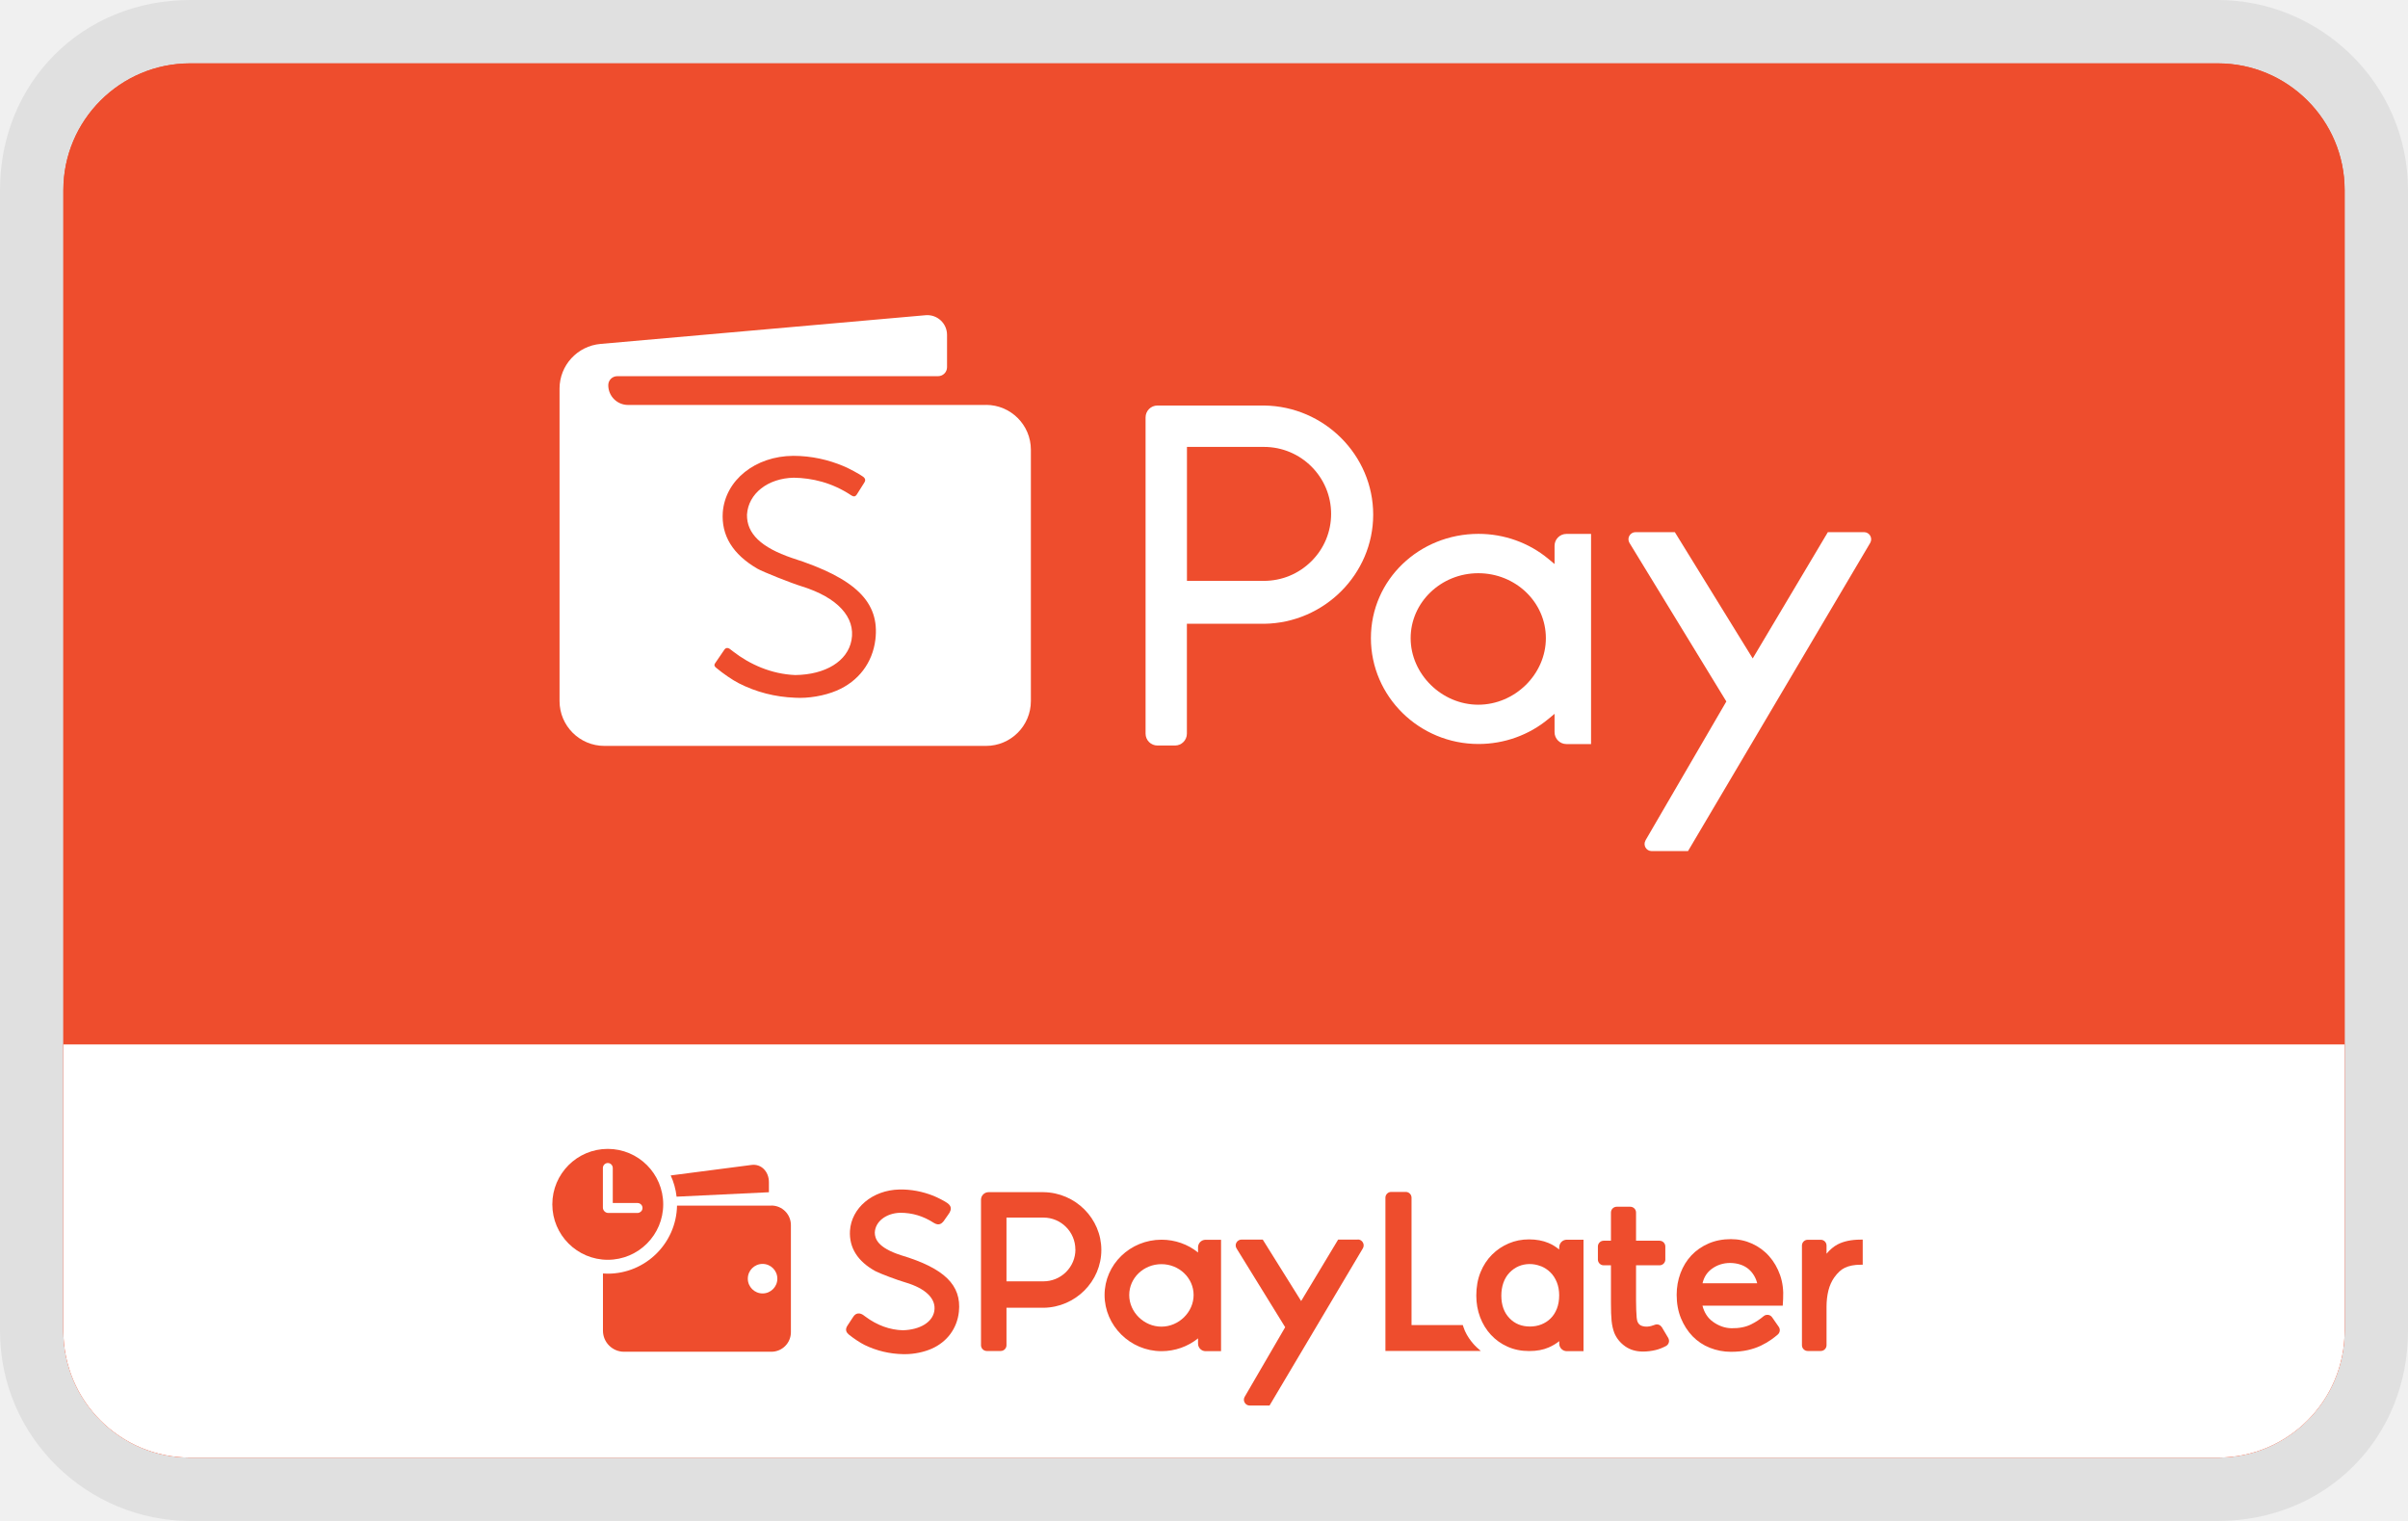
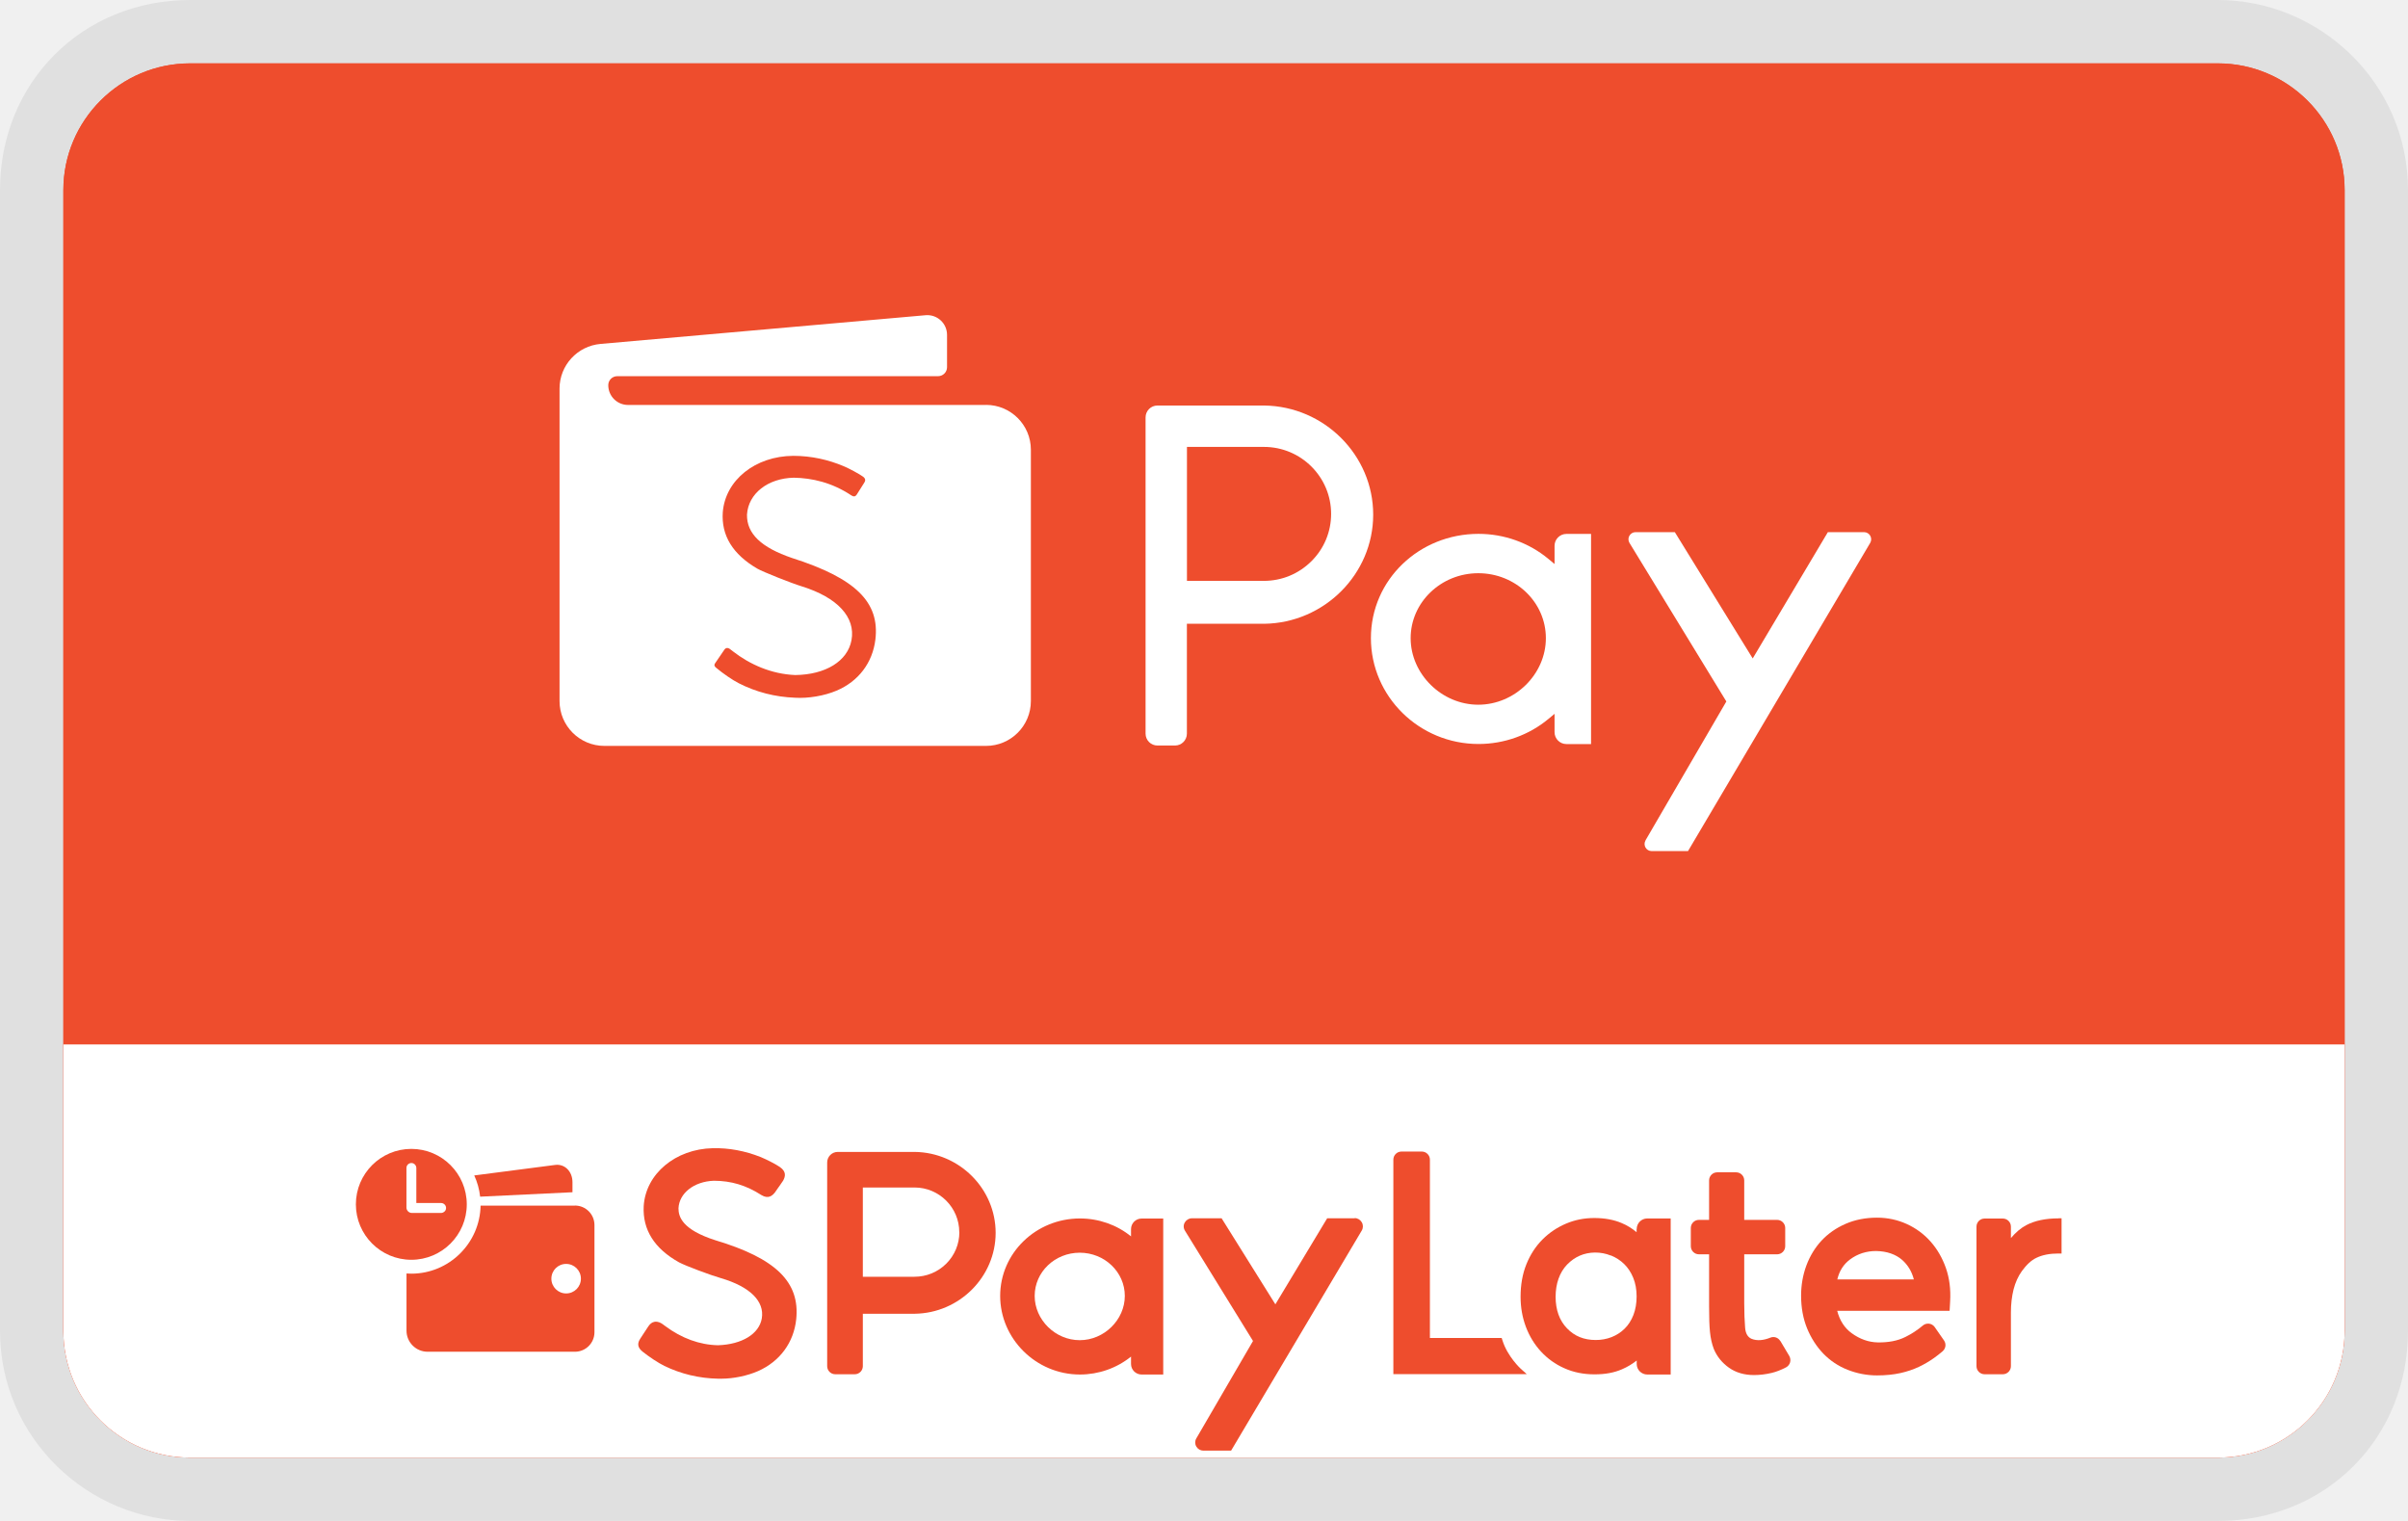
<svg xmlns="http://www.w3.org/2000/svg" version="1.1" viewBox="0 0 38 24" width="38" height="24" role="img" aria-labelledby="pi-sppxspllogoincube">
  <path opacity=".07" d="M35 0H3C1.3 0 0 1.3 0 3v18c0 1.7 1.4 3 3 3h32c1.7 0 3-1.3 3-3V3c0-1.7-1.4-3-3-3z" />
  <path fill="#ee4d2d" d="M35 1c1.1 0 2 .9 2 2v18c0 1.1-.9 2-2 2H3c-1.1 0-2-.9-2-2V3c0-1.1.9-2 2-2h32" />
  <defs>
    <clipPath id="pi-sppxspl-clip" clipPathUnits="userSpaceOnUse">
      <rect x="10" y="10" width="360" height="220" rx="20" ry="20" />
    </clipPath>
  </defs>
  <g transform="scale(.1)">
    <g clip-path="url(#pi-sppxspl-clip)">
      <rect width="380" height="240" fill="#ee4d2d" />
      <rect y="164.81" width="380" height="75.19" fill="#fff" />
    </g>
    <g>
      <g>
        <path d="M180.78,115.77v-49.91c0-1.03.84-1.87,1.87-1.87h16.85c9.49.12,17.2,7.85,17.2,17.22s-7.72,17.1-17.21,17.22h-12.19v17.34c0,1.03-.84,1.87-1.87,1.87h-2.78c-1.03,0-1.87-.84-1.87-1.87ZM187.31,91.66h12.12c2.84,0,5.51-1.1,7.52-3.1,2.01-2,3.11-4.65,3.11-7.47,0-5.83-4.75-10.57-10.6-10.57h-12.15v21.13Z" fill="#fff" fill-rule="evenodd" />
        <path d="M259.67,132.61l12.76-21.92-15.28-25.01c-.46-.75.08-1.71.96-1.71h6.19l12.29,19.93,11.86-19.93h5.71c.87,0,1.41.95.97,1.7l-28.75,48.63h-5.73c-.87,0-1.41-.94-.97-1.69Z" fill="#fff" fill-rule="evenodd" />
        <path d="M245.32,115.52v-2.88l-.95.79c-3.07,2.56-7,3.97-11.05,3.97-9.36,0-16.98-7.5-16.98-16.71s7.62-16.45,16.98-16.45c4.06,0,7.98,1.41,11.05,3.97l.95.79v-2.88c0-1.03.84-1.87,1.87-1.87h3.89v33.16h-3.89c-1.03,0-1.87-.84-1.87-1.87ZM233.28,90.45c-5.88,0-10.67,4.6-10.67,10.25s4.89,10.5,10.67,10.5,10.67-4.81,10.67-10.5-4.79-10.25-10.67-10.25Z" fill="#fff" fill-rule="evenodd" />
      </g>
      <path d="M155.59,63.9h-56.48c-1.72,0-3.12-1.39-3.12-3.12,0-.78.63-1.42,1.42-1.42h50.62c.78,0,1.42-.63,1.42-1.42v-5.1c0-1.83-1.57-3.26-3.39-3.1l-51.29,4.53c-3.66.32-6.47,3.38-6.47,7.05v49.3c0,3.91,3.17,7.08,7.08,7.08h60.22c3.91,0,7.08-3.17,7.08-7.08v-39.65c0-3.91-3.17-7.08-7.08-7.08ZM138.14,100.94c-.45,3.65-2.67,6.58-6.12,8.04-1.92.82-4.49,1.25-6.54,1.12-3.17-.12-6.16-.89-8.9-2.29-1-.51-2.47-1.52-3.57-2.44-.25-.21-.38-.4-.14-.74.26-.39,1.28-1.86,1.44-2.11.22-.33.57-.35.9-.09.05.03.38.29.44.34,2.65,2.06,6.06,3.6,9.85,3.75,4.78-.06,8.25-2.19,8.87-5.49.68-3.63-2.22-6.75-7.8-8.49-1.78-.55-6.24-2.33-7.06-2.81-3.89-2.27-5.7-5.24-5.45-8.9.4-5.07,5.13-8.87,11.14-8.9,2.85,0,5.53.62,7.91,1.62.88.37,2.51,1.24,3.09,1.67.41.3.38.63.22.89-.24.39-.94,1.49-1.23,1.95-.21.31-.46.35-.83.12-3.07-2.05-6.23-2.75-9.08-2.8-4.1.08-7.2,2.5-7.4,5.83-.05,3,2.24,5.18,7.11,6.84,10.06,3.21,13.87,6.98,13.15,12.9Z" fill="#fff" />
    </g>
-     <g>
-       <g>
+     <g transform="translate(-31 0)">
+       <g transform="translate(138 204) scale(1.4) translate(-138 -204)">
        <path d="M142.19,198.07c-3.71-1.19-4.14-2.63-4.14-3.59.08-1.72,1.76-3.03,3.98-3.11,1.95,0,3.65.51,5.36,1.61.79.48,1.24.07,1.52-.28l.03-.04s.21-.3.41-.59l.02-.02c.34-.49.43-.62.48-.7.24-.45.39-.99-.36-1.52-.42-.3-1.51-.86-2.17-1.13-1.77-.7-3.58-1.04-5.4-1-4.22.09-7.57,2.9-7.79,6.53-.14,2.65,1.2,4.79,3.99,6.34.8.42,3.54,1.44,4.72,1.78,3.25.95,4.93,2.6,4.6,4.54-.3,1.75-2.24,2.93-4.93,3.02-2.07-.04-4.12-.79-5.95-2.16l-.3-.22c-.21-.15-.54-.33-.92-.26-.27.05-.5.22-.7.53-.02.02-.24.36-.46.7-.27.4-.38.58-.44.67-.47.7-.12,1.14.25,1.45.79.63,1.78,1.28,2.47,1.62,1.88.91,3.92,1.4,6.05,1.44.13,0,.26,0,.39,0,1.35,0,2.93-.33,4.13-.86,2.45-1.09,4.01-3.21,4.29-5.83.44-4.2-2.29-6.87-9.13-8.92Z" fill="#ee4d2d" />
        <g>
          <path d="M164.69,188.12h-8.69c-.66,0-1.19.54-1.19,1.19v22.96c0,.5.41.91.91.91h2.2c.5,0,.91-.41.91-.91v-5.91h5.86c5.02-.07,9.11-4.16,9.11-9.12s-4.08-9.05-9.11-9.12M169.71,197.17c0,1.34-.53,2.6-1.48,3.55-.96.95-2.23,1.47-3.58,1.47h-5.82v-10.06h5.83c2.78,0,5.04,2.26,5.04,5.03" fill="#ee4d2d" />
          <path d="M214.27,195.6h-3.1l-5.84,9.7-6.06-9.7h-3.34c-.34,0-.64.18-.81.47-.17.3-.16.64.02.93l7.67,12.43-6.39,10.98c-.17.29-.17.63,0,.92.17.29.47.46.8.46h3.12l14.73-24.81c.17-.29.17-.64,0-.93-.17-.29-.47-.47-.8-.47" fill="#ee4d2d" />
          <path d="M189.06,196.81v.83c-1.61-1.31-3.65-2.02-5.76-2.02-4.96,0-8.99,3.91-8.99,8.73s4.03,8.86,8.99,8.86c2.11,0,4.15-.72,5.76-2.02v.83c0,.66.54,1.19,1.19,1.19h2.44v-17.58h-2.44c-.66,0-1.19.54-1.19,1.19M183.28,199.48c2.8,0,5.08,2.18,5.08,4.87s-2.33,4.99-5.08,4.99-5.08-2.29-5.08-4.99,2.28-4.87,5.08-4.87" fill="#ee4d2d" />
          <path d="M230.92,209.34l-.08-.25h-8.09v-20.1c0-.5-.41-.91-.91-.91h-2.3c-.5,0-.91.41-.91.91v24.18h15.04s-.68-.61-.68-.61c-.01-.01-1.5-1.37-2.07-3.22" fill="#ee4d2d" />
          <path d="M246.05,196.81v.36c-.5-.42-1.06-.77-1.68-1.03-.89-.38-1.93-.57-3.08-.57s-2.2.21-3.19.63c-.99.42-1.88,1.01-2.65,1.78-.77.77-1.38,1.7-1.82,2.79-.44,1.08-.66,2.32-.66,3.67,0,1.2.2,2.34.6,3.4.4,1.06.97,1.99,1.7,2.78.73.79,1.61,1.43,2.63,1.88,1.02.46,2.16.69,3.4.69s2.22-.19,3.1-.57c.61-.26,1.17-.6,1.66-.99v.39c0,.66.54,1.19,1.19,1.19h2.64v-17.59h-2.64c-.66,0-1.19.54-1.19,1.19M243.16,199.79c.56.23,1.06.55,1.49.97.43.42.77.94,1.02,1.55.25.61.38,1.32.38,2.09s-.12,1.48-.36,2.1c-.24.61-.57,1.13-.99,1.54-.41.41-.91.73-1.46.95-.56.22-1.17.33-1.79.33-1.33,0-2.4-.43-3.25-1.32-.85-.88-1.28-2.08-1.28-3.55s.44-2.74,1.29-3.63c.87-.89,1.9-1.34,3.15-1.36.62,0,1.22.11,1.78.34" fill="#ee4d2d" />
          <path d="M262.24,209.43c-.23-.39-.71-.55-1.13-.37-.73.29-1.46.39-2.12.12-.43-.2-.66-.61-.71-1.25-.06-.75-.1-1.67-.1-2.75v-5.52h3.71c.5,0,.91-.41.91-.91v-2.06c0-.5-.41-.91-.91-.91h-3.71v-4.45c0-.5-.41-.91-.91-.91h-2.14c-.5,0-.91.41-.91.91v4.45h-1.15c-.5,0-.91.41-.91.91v2.06c0,.5.41.91.91.91h1.15v5.87c0,1.25.03,2.23.1,2.89.07.69.21,1.33.43,1.91.36.86.94,1.57,1.72,2.12.78.55,1.73.82,2.81.82.65,0,1.32-.08,1.99-.24.52-.12,1.07-.34,1.63-.63.22-.12.38-.32.45-.56.07-.24.03-.5-.09-.72l-1-1.68Z" fill="#ee4d2d" />
          <path d="M279.18,198.22c-.75-.85-1.66-1.51-2.69-1.98-1.04-.47-2.16-.71-3.34-.71-1.28,0-2.47.23-3.53.69-1.06.46-1.97,1.09-2.71,1.88-.74.79-1.32,1.74-1.72,2.81-.4,1.07-.6,2.22-.6,3.41,0,1.36.23,2.6.68,3.7.45,1.09,1.07,2.05,1.83,2.84.77.79,1.69,1.41,2.74,1.82,1.04.41,2.16.63,3.3.63.97,0,1.86-.09,2.63-.26.77-.17,1.47-.41,2.09-.7.61-.29,1.17-.62,1.68-.98.35-.25.69-.51,1-.78.36-.31.43-.83.16-1.22l-1.05-1.51c-.15-.21-.38-.35-.63-.38-.26-.03-.51.04-.71.21-.58.49-1.24.93-1.95,1.28-.87.44-1.93.64-3.13.62-1.03-.02-2.02-.37-2.94-1.04-.8-.58-1.35-1.43-1.63-2.52h12.67l.06-1.07c.08-1.36-.08-2.62-.48-3.76-.4-1.13-.98-2.14-1.73-2.98M268.67,202.5c.23-.98.71-1.72,1.45-2.27.84-.62,1.82-.94,2.92-.94,1.22.02,2.22.37,2.95,1.01.64.57,1.08,1.3,1.31,2.19h-8.62Z" fill="#ee4d2d" />
          <path d="M293.6,195.61c-1.45,0-2.67.26-3.62.76-.61.32-1.19.81-1.74,1.46v-1.29c0-.5-.41-.91-.91-.91h-2.06c-.5,0-.91.41-.91.91v15.73c0,.5.41.91.91.91h2.06c.5,0,.91-.41.91-.91v-6.05c0-.93.1-1.8.3-2.6.2-.78.51-1.47.93-2.06.53-.73,1.08-1.24,1.64-1.5.67-.33,1.51-.49,2.49-.49h.35v-3.97h-.35Z" fill="#ee4d2d" />
        </g>
      </g>
      <g>
        <path d="M106.78,188.83l14.56-.7v-1.58c0-1.7-1.22-2.92-2.72-2.73l-12.78,1.66c.48,1.04.8,2.17.93,3.35Z" fill="#ee4d2d" />
        <path d="M121.73,190.24h-14.89c-.11,5.94-4.97,10.74-10.93,10.74-.26,0-.51-.01-.76-.03v9.02c0,1.84,1.49,3.33,3.33,3.33h23.25c1.7,0,3.08-1.38,3.08-3.08v-16.91c0-1.7-1.38-3.08-3.08-3.08ZM120.34,204.1c-1.28,0-2.33-1.04-2.33-2.33s1.04-2.33,2.33-2.33,2.33,1.04,2.33,2.33-1.04,2.33-2.33,2.33Z" fill="#ee4d2d" />
      </g>
      <path d="M95.91,181.29c-4.83,0-8.75,3.92-8.75,8.75s3.92,8.75,8.75,8.75,8.75-3.92,8.75-8.75-3.92-8.75-8.75-8.75ZM101.17,191.15c-.15.15-.35.25-.56.25h-4.62c-.46,0-.85-.39-.85-.85v-6.25c0-.44.37-.8.82-.78.41.02.74.37.74.79v5.52h3.9c.42,0,.77.33.79.74.01.22-.06.42-.21.58Z" fill="#ee4d2d" />
    </g>
  </g>
</svg>
